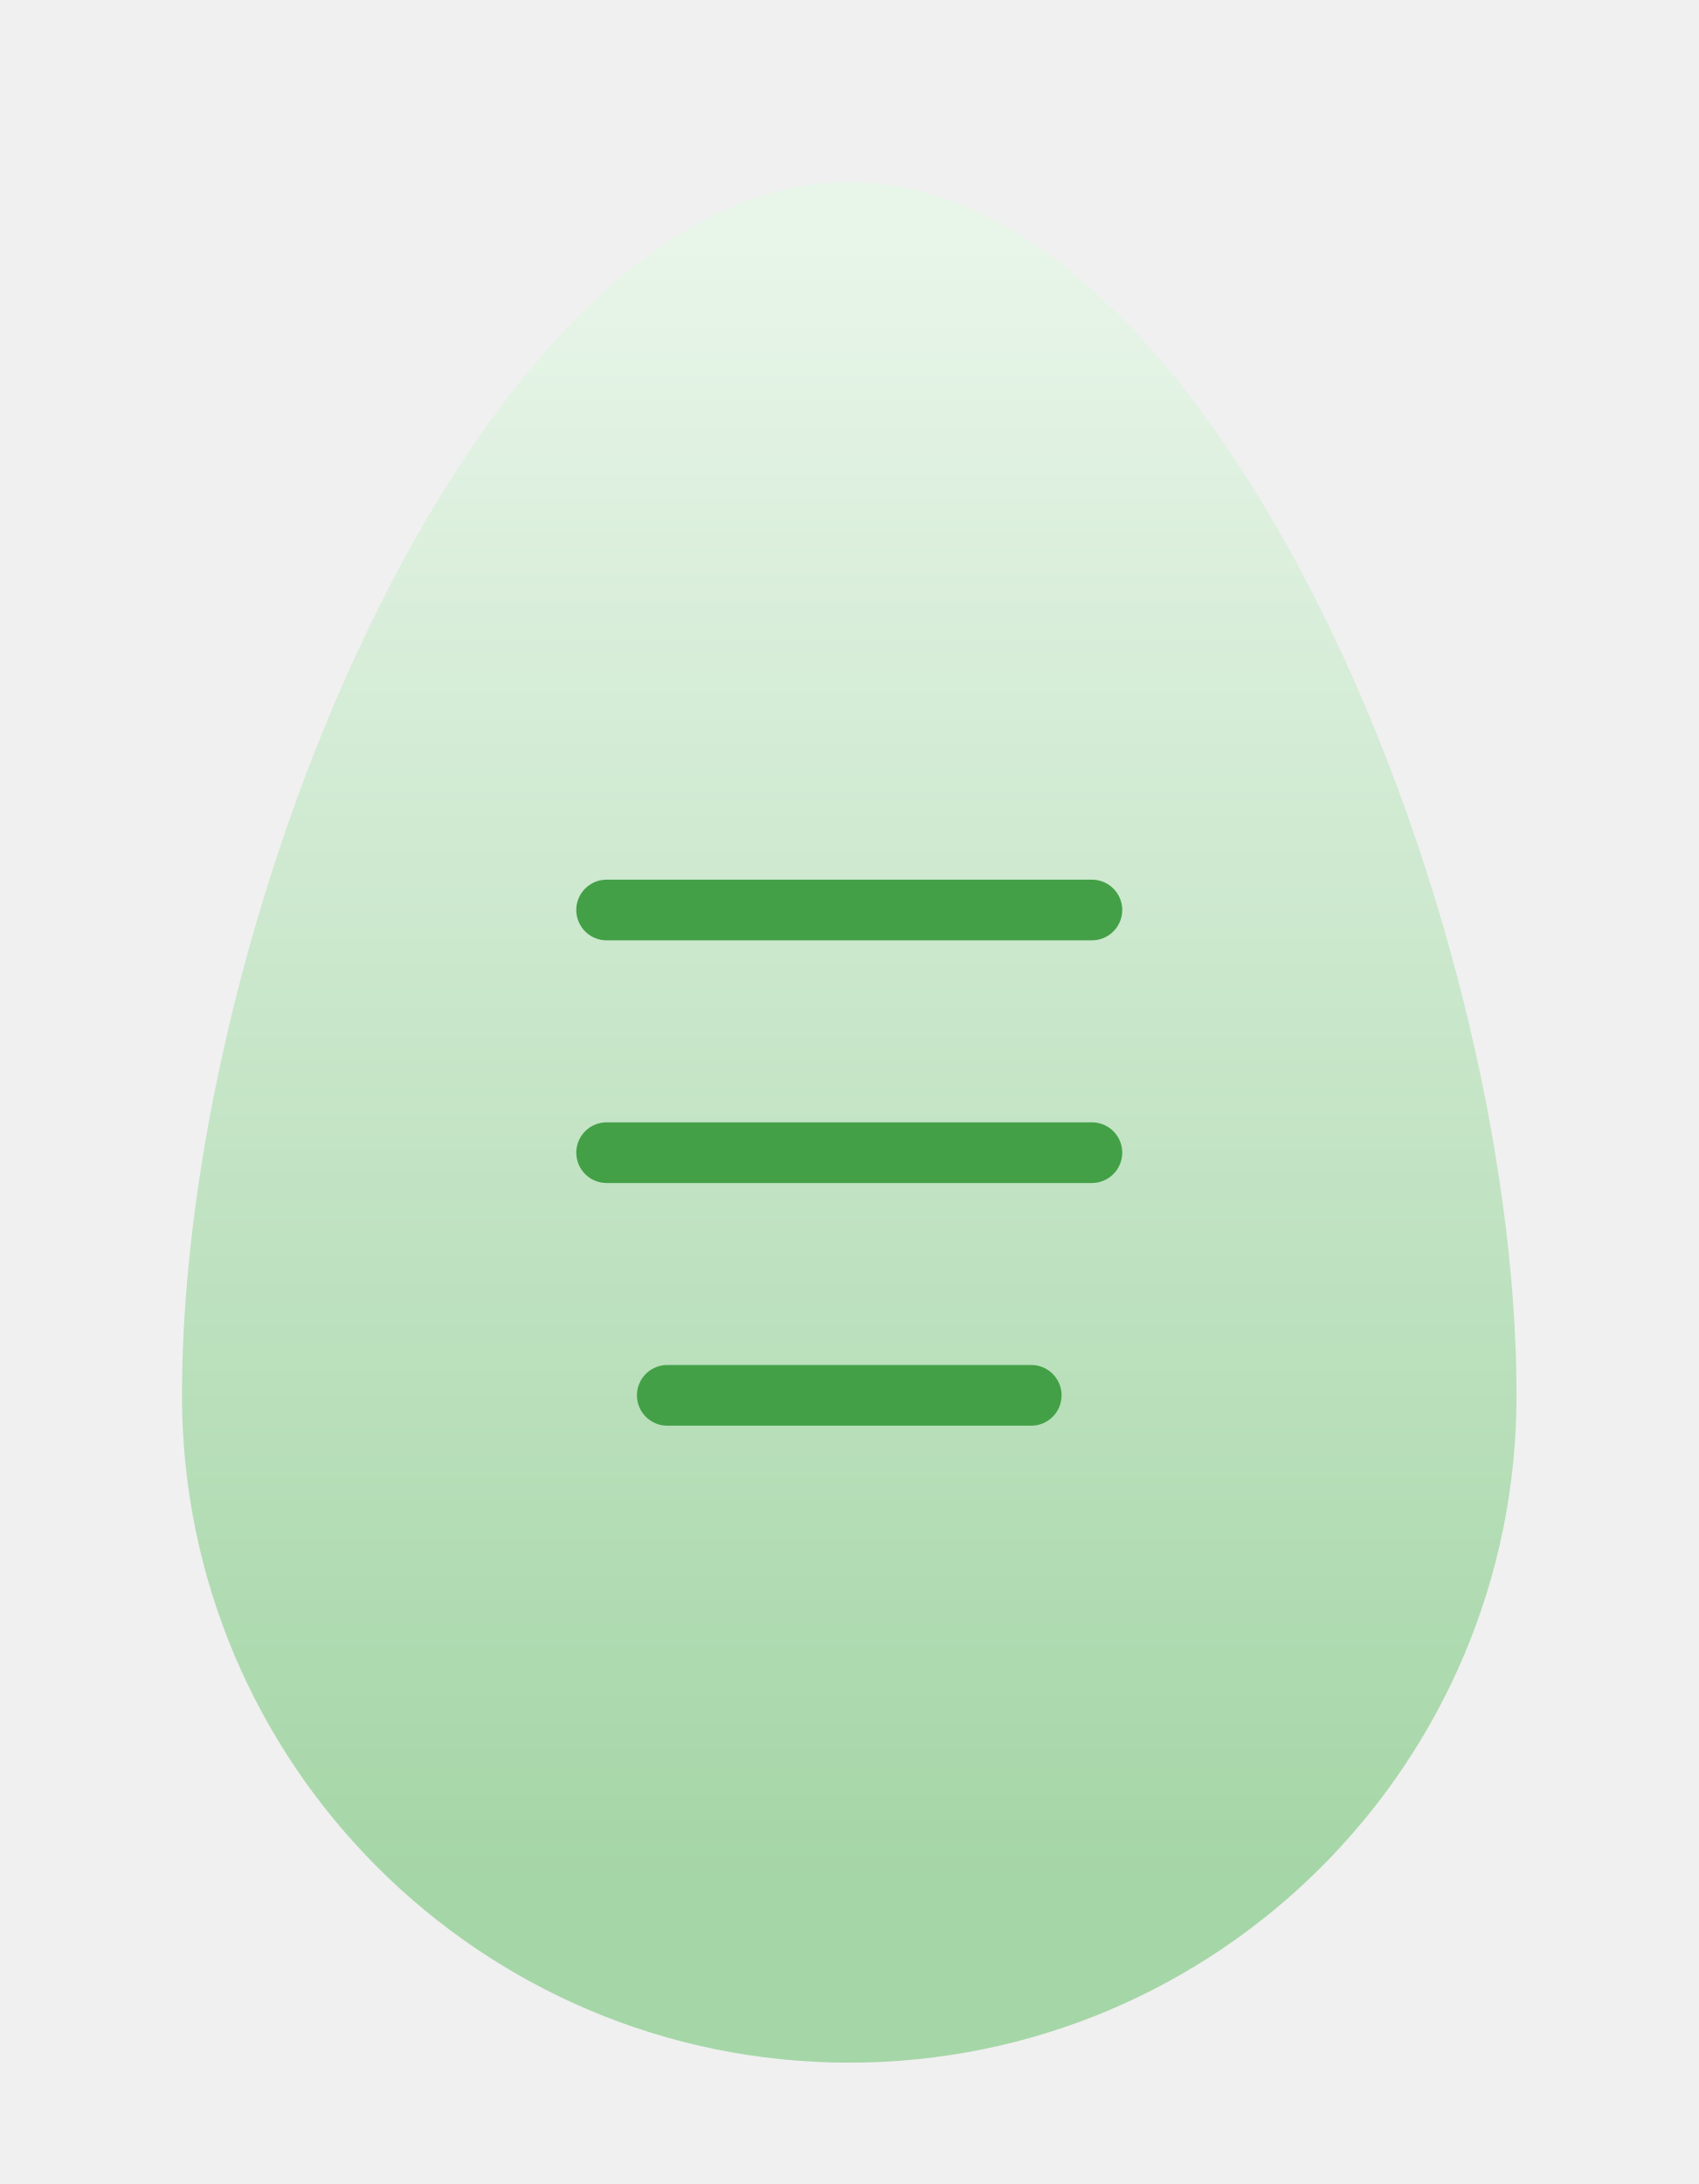
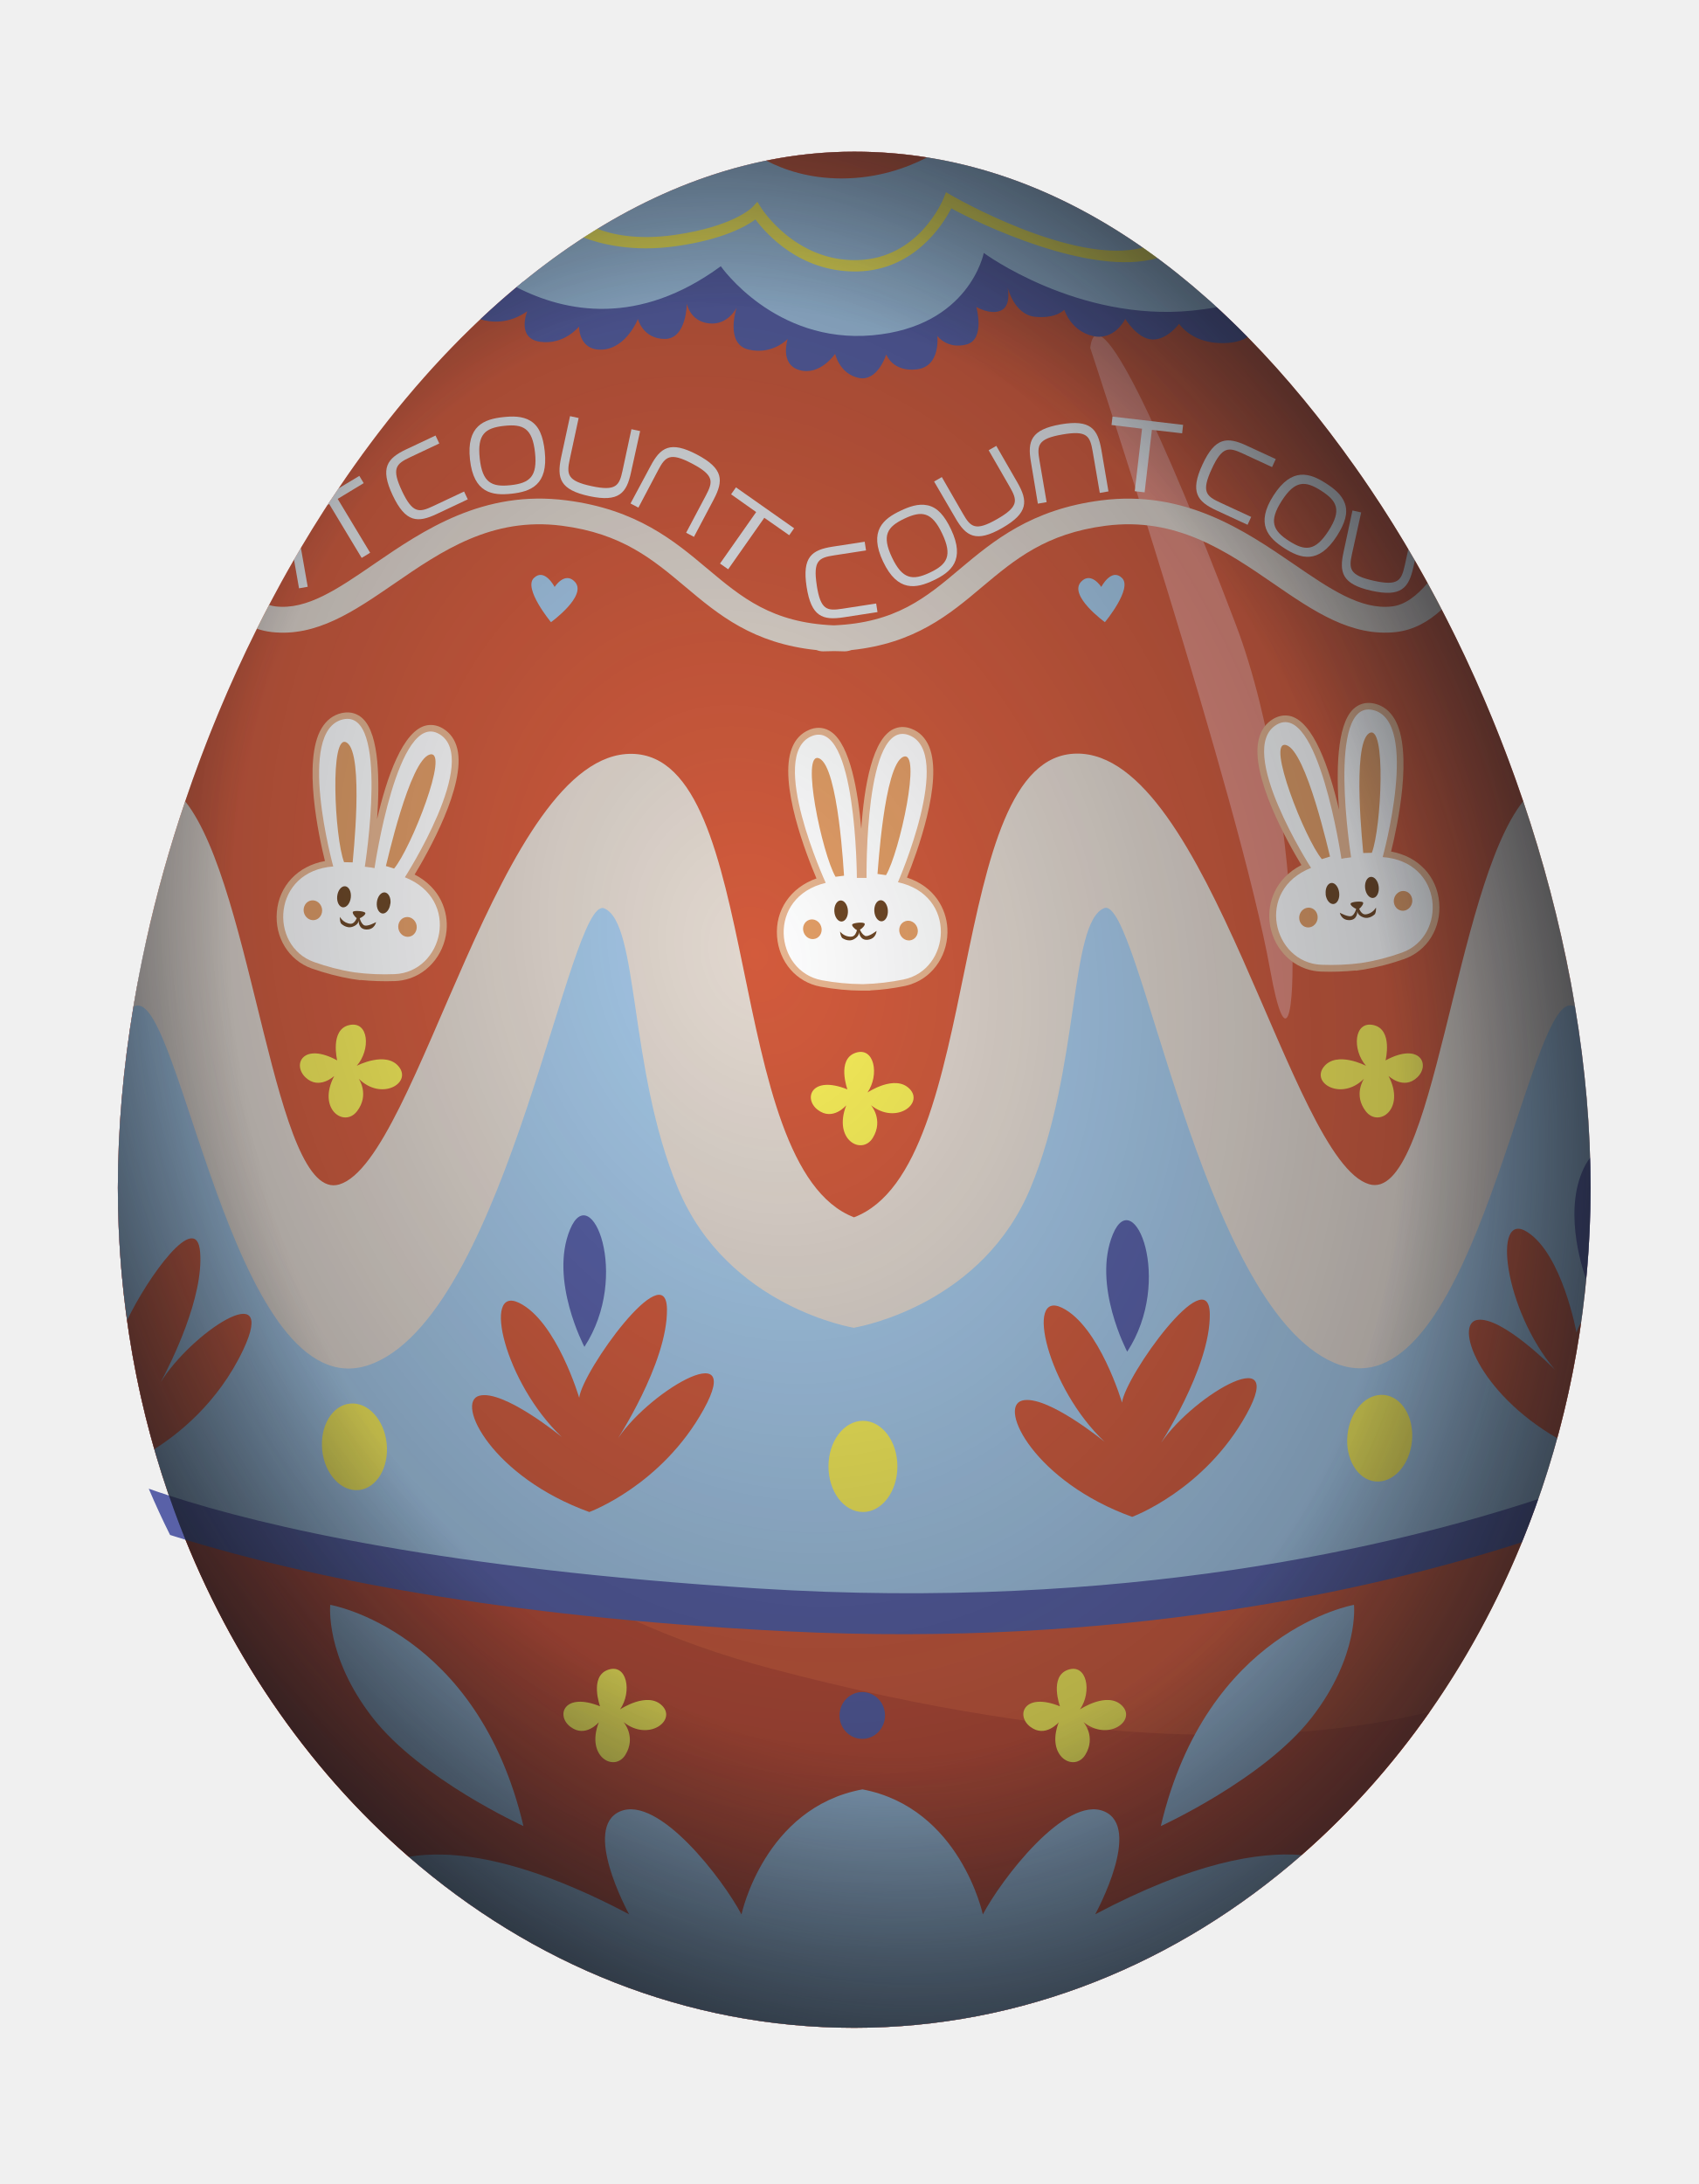
- <svg xmlns="http://www.w3.org/2000/svg" viewBox="0 0 56 72" fill="none">
+ <svg xmlns="http://www.w3.org/2000/svg" width="56" height="72" viewBox="0 0 56 72" fill="none">
+   <path d="M4.064 42.49C3.944 41.394 3.886 40.284 3.886 39.156C3.886 38.923 3.89 38.686 3.893 38.453C4.443 38.876 4.905 40.801 4.064 42.49Z" fill="#5961A8" />
+   <path d="M52.441 39.156C52.441 42.782 51.83 46.245 50.717 49.419C50.684 49.513 50.651 49.606 50.617 49.7C50.478 50.086 50.331 50.467 50.178 50.843C49.358 52.85 48.334 54.725 47.137 56.435C45.903 58.197 44.485 59.783 42.915 61.154C38.824 64.729 33.71 66.851 28.163 66.851C22.616 66.851 17.553 64.751 13.477 61.213C10.332 58.482 7.79 54.899 6.115 50.761C5.991 50.454 5.871 50.144 5.757 49.831C5.693 49.656 5.63 49.48 5.569 49.303C4.483 46.16 3.886 42.736 3.886 39.156C3.886 37.208 4.061 35.206 4.399 33.19C4.446 32.91 4.495 32.629 4.548 32.349C4.632 31.903 4.723 31.458 4.821 31.014C5.16 29.47 5.593 27.931 6.106 26.416C6.765 24.466 7.558 22.555 8.471 20.727C8.602 20.464 8.735 20.203 8.871 19.944C9.136 19.439 9.41 18.941 9.693 18.451C9.768 18.32 9.844 18.191 9.92 18.062C10.164 17.65 10.414 17.244 10.671 16.844C10.713 16.779 10.755 16.714 10.797 16.648C10.898 16.494 10.999 16.34 11.104 16.189C11.124 16.159 11.144 16.129 11.164 16.099C12.565 14.017 14.133 12.129 15.836 10.526C16.226 10.158 16.624 9.805 17.028 9.468C17.106 9.403 17.184 9.339 17.263 9.275C17.907 8.752 18.567 8.269 19.241 7.831C19.393 7.733 19.545 7.637 19.698 7.544C21.464 6.462 23.328 5.687 25.262 5.294C26.213 5.101 27.182 5 28.163 5C28.981 5 29.782 5.064 30.566 5.189C33.12 5.595 35.493 6.638 37.678 8.163C37.839 8.276 37.999 8.391 38.158 8.508C38.74 8.939 39.308 9.403 39.862 9.898C39.948 9.974 40.032 10.051 40.117 10.129C40.461 10.444 40.799 10.772 41.132 11.111C42.389 12.389 43.57 13.828 44.673 15.388C44.844 15.628 45.012 15.872 45.176 16.116C45.611 16.761 46.03 17.426 46.432 18.106C46.505 18.229 46.577 18.352 46.648 18.476C46.79 18.722 46.929 18.969 47.066 19.219C47.225 19.508 47.381 19.799 47.533 20.093C48.582 22.11 49.484 24.237 50.22 26.413C50.883 28.371 51.41 30.373 51.785 32.367C51.833 32.637 51.884 32.91 51.927 33.183C52.266 35.203 52.441 37.208 52.441 39.156Z" fill="#D35B3C" />
+   <path d="M17.492 13.875C17.22 13.709 16.882 13.72 16.59 13.751C15.965 13.819 15.374 14.032 15.495 15.148C15.616 16.264 16.239 16.344 16.866 16.276C17.494 16.208 18.081 15.992 17.96 14.879C17.906 14.38 17.775 14.05 17.492 13.876L17.492 13.875ZM16.835 15.995C16.208 16.063 15.904 15.913 15.817 15.114C15.73 14.315 15.995 14.107 16.623 14.039C17.25 13.971 17.552 14.117 17.639 14.916C17.726 15.715 17.462 15.927 16.835 15.995Z" fill="#E9EBEE" />
+   <path d="M30.585 16.659C30.274 16.59 29.958 16.711 29.692 16.837C29.124 17.106 28.635 17.5 29.116 18.515C29.596 19.53 30.211 19.402 30.781 19.132C31.351 18.862 31.835 18.466 31.357 17.454C31.142 17 30.91 16.731 30.586 16.659L30.585 16.659ZM30.66 18.876C30.089 19.146 29.753 19.104 29.409 18.378C29.065 17.651 29.248 17.368 29.818 17.098C30.389 16.828 30.722 16.868 31.065 17.594C31.409 18.321 31.229 18.607 30.66 18.876Z" fill="#E9EBEE" />
+   <path d="M44.341 16.597C44.234 16.296 43.964 16.093 43.717 15.934C43.188 15.594 42.594 15.389 41.988 16.333C41.381 17.278 41.816 17.732 42.346 18.073C42.877 18.414 43.47 18.614 44.075 17.673C44.346 17.25 44.451 16.91 44.341 16.598L44.341 16.597ZM42.499 17.834C41.968 17.494 41.825 17.186 42.26 16.509C42.694 15.833 43.031 15.838 43.562 16.179C44.093 16.52 44.236 16.823 43.802 17.499C43.367 18.176 43.03 18.175 42.499 17.834Z" fill="#E9EBEE" />
+   <path d="M35.945 11.468C35.945 11.468 40.855 26.308 41.878 31.978C42.901 37.649 43.141 26.886 40.742 20.582C38.344 14.278 36.167 9.579 35.945 11.472V11.468Z" fill="#E58B7C" />
+   <path d="M13.253 16.185C12.9 15.436 13.059 15.292 13.521 15.074L14.483 14.62L14.36 14.358L13.397 14.812C12.765 15.11 12.521 15.424 12.946 16.327C13.372 17.23 13.77 17.242 14.401 16.944L15.423 16.462L15.301 16.204L14.28 16.685C13.818 16.903 13.605 16.932 13.252 16.185L13.253 16.185Z" fill="#E9EBEE" />
+   <path d="M26.929 19.297C26.803 18.479 26.996 18.385 27.501 18.308L28.553 18.146L28.509 17.859L27.456 18.021C26.766 18.127 26.442 18.36 26.594 19.346C26.746 20.332 27.124 20.457 27.815 20.351L28.931 20.179L28.887 19.896L27.771 20.068C27.267 20.146 27.054 20.113 26.928 19.297L26.929 19.297Z" fill="#E9EBEE" />
+   <path d="M39.951 15.459C40.298 14.708 40.511 14.737 40.974 14.951L41.94 15.398L42.062 15.134L41.096 14.688C40.461 14.395 40.063 14.409 39.645 15.315C39.226 16.221 39.473 16.534 40.107 16.827L41.132 17.301L41.252 17.041L40.227 16.567C39.764 16.353 39.604 16.209 39.951 15.459L39.951 15.459Z" fill="#E9EBEE" />
+   <path d="M26.182 17.415C25.543 16.966 24.904 16.517 24.265 16.067L24.104 16.296C24.38 16.491 24.655 16.686 24.931 16.881L23.739 18.579L24.008 18.767L25.199 17.07C25.473 17.262 25.747 17.453 26.021 17.645L26.182 17.415Z" fill="#E9EBEE" />
+   <path d="M39.007 14.006C38.231 13.916 37.455 13.825 36.679 13.734L36.647 14.011C36.982 14.052 37.318 14.092 37.653 14.133L37.413 16.193L37.738 16.231L37.978 14.171C38.31 14.209 38.643 14.247 38.975 14.285L39.007 14.006Z" fill="#E9EBEE" />
+   <path d="M19.506 16.027C18.697 15.854 18.678 15.64 18.785 15.141C18.883 14.687 18.98 14.234 19.078 13.78L18.794 13.719C18.696 14.173 18.598 14.627 18.5 15.081C18.355 15.764 18.457 16.149 19.433 16.357C20.409 16.564 20.659 16.255 20.805 15.571C20.905 15.118 21.005 14.665 21.105 14.211L20.818 14.15C20.72 14.604 20.623 15.058 20.526 15.512C20.419 16.011 20.314 16.199 19.506 16.027L19.506 16.027Z" fill="#E9EBEE" />
+   <path d="M32.875 17.113C33.593 16.702 33.545 16.493 33.291 16.05C33.059 15.648 32.828 15.246 32.596 14.843L32.848 14.699C33.08 15.101 33.312 15.503 33.543 15.905C33.891 16.512 33.911 16.909 33.045 17.405C32.18 17.901 31.847 17.683 31.499 17.077C31.265 16.676 31.031 16.275 30.797 15.874L31.052 15.728C31.284 16.13 31.515 16.532 31.747 16.935C32.001 17.378 32.158 17.524 32.875 17.113L32.875 17.113Z" fill="#E9EBEE" />
+   <path fill-rule="evenodd" clip-rule="evenodd" d="M46.315 18.64C46.204 19.138 46.098 19.325 45.29 19.145C44.484 18.965 44.466 18.751 44.577 18.253C44.627 18.026 44.677 17.799 44.728 17.573C44.778 17.346 44.828 17.119 44.878 16.893L44.591 16.829L44.299 18.191C44.147 18.872 44.245 19.258 45.219 19.475C46.193 19.692 46.446 19.386 46.598 18.703L46.648 18.476C46.577 18.352 46.505 18.229 46.432 18.106L46.315 18.64Z" fill="#E9EBEE" />
+   <path d="M22.819 15.284C23.552 15.669 23.511 15.88 23.274 16.332C23.056 16.742 22.839 17.152 22.622 17.563L22.88 17.698C23.097 17.287 23.314 16.878 23.531 16.467C23.856 15.848 23.862 15.45 22.979 14.986C22.096 14.521 21.771 14.752 21.446 15.37C21.226 15.78 21.007 16.188 20.788 16.598L21.048 16.735C21.265 16.324 21.481 15.914 21.698 15.503C21.936 15.051 22.088 14.899 22.82 15.284L22.819 15.284Z" fill="#E9EBEE" />
+   <path fill-rule="evenodd" clip-rule="evenodd" d="M9.92 18.062C9.844 18.191 9.768 18.32 9.693 18.451C9.748 18.765 9.803 19.08 9.859 19.395L10.145 19.344C10.104 19.115 10.065 18.887 10.025 18.658C9.99 18.459 9.955 18.261 9.92 18.062Z" fill="#E9EBEE" />
+   <path fill-rule="evenodd" clip-rule="evenodd" d="M11.563 16.187C11.706 16.101 11.849 16.014 11.991 15.928L11.847 15.688L11.164 16.099L11.104 16.189C10.999 16.34 10.898 16.494 10.797 16.648L10.853 16.615L11.924 18.392L12.204 18.223L11.134 16.447C11.277 16.361 11.42 16.274 11.563 16.187Z" fill="#E9EBEE" />
+   <path d="M35.026 14.324C35.841 14.182 35.938 14.374 36.025 14.877C36.103 15.335 36.181 15.792 36.26 16.25L36.546 16.2C36.468 15.742 36.39 15.285 36.312 14.827C36.192 14.139 35.954 13.82 34.971 13.99C33.988 14.161 33.871 14.542 33.99 15.23C34.066 15.688 34.142 16.146 34.218 16.604L34.507 16.554C34.429 16.096 34.35 15.639 34.272 15.181C34.184 14.678 34.212 14.465 35.026 14.324L35.026 14.324Z" fill="#E9EBEE" />
+   <path fill-rule="evenodd" clip-rule="evenodd" d="M47.137 56.435C45.903 58.197 44.485 59.783 42.915 61.155C38.824 64.729 33.71 66.851 28.163 66.851C22.616 66.851 17.553 64.751 13.477 61.213C10.099 58.279 7.417 54.363 5.757 49.831C4.552 46.544 3.886 42.938 3.886 39.156C3.886 37.209 4.061 35.207 4.399 33.19C4.446 32.91 4.495 32.63 4.548 32.349C6.799 40.888 12.248 51.529 25.421 55.008C35.788 57.748 42.683 57.522 47.137 56.435Z" fill="#C14D36" />
+   <path d="M52.441 39.156C52.441 40.179 52.393 41.187 52.295 42.181C52.251 42.654 52.197 43.123 52.131 43.589C51.946 44.899 51.68 46.173 51.341 47.414C51.13 48.193 50.886 48.954 50.617 49.7C46.89 50.847 39.221 52.707 28.163 52.892C15.948 53.1 8.6 50.905 5.757 49.831C5.513 49.158 5.287 48.474 5.087 47.775C4.694 46.403 4.388 44.983 4.192 43.523C4.141 43.178 4.097 42.836 4.064 42.49C3.944 41.394 3.886 40.284 3.886 39.156C3.886 38.923 3.89 38.686 3.893 38.453C3.93 36.728 4.101 34.966 4.399 33.19C4.519 32.466 4.661 31.738 4.821 31.014C4.996 31.17 5.171 31.349 5.338 31.545C6.612 33.037 9.615 42.519 11.799 41.973C13.983 41.427 17.986 28.051 20.17 28.226C22.354 28.397 22.809 33.693 23.992 37.762C25.175 41.831 26.904 42.428 29.634 40.568C32.364 38.712 34.729 27.869 37.004 28.233C39.279 28.597 43.738 42.064 45.103 42.584C46.468 43.105 48.743 36.422 49.562 35.116C50.144 34.184 50.937 32.764 51.785 32.368C51.833 32.637 51.884 32.91 51.927 33.183C52.208 34.864 52.379 36.535 52.426 38.169C52.437 38.501 52.441 38.828 52.441 39.156Z" fill="#A5C8E7" />
+   <path d="M51.928 33.183C51.847 33.139 51.767 33.132 51.687 33.157C50.231 33.642 48.411 46.807 43.986 44.925C39.556 43.043 37.554 29.456 36.4 29.94C35.25 30.428 35.614 35.218 33.976 39.163C32.404 42.945 28.491 43.713 28.174 43.767V43.778C28.174 43.778 23.989 43.112 22.351 39.17C20.713 35.225 21.077 30.435 19.923 29.947C18.773 29.463 16.771 43.05 12.341 44.932C7.912 46.814 6.092 33.649 4.636 33.165C4.556 33.139 4.479 33.147 4.399 33.19C4.774 30.926 5.349 28.644 6.106 26.417C8.374 29.27 9.044 39.694 11.188 39.047C13.797 38.26 16.465 24.793 20.833 24.852C25.193 24.913 23.81 38.457 28.156 40.131C32.517 38.486 31.126 24.906 35.49 24.844C39.858 24.786 42.53 38.253 45.136 39.039C47.279 39.687 47.949 29.27 50.22 26.413C50.974 28.64 51.553 30.919 51.928 33.183Z" fill="#E2D8CF" />
+   <path fill-rule="evenodd" clip-rule="evenodd" d="M50.717 49.419C50.684 49.513 50.651 49.606 50.617 49.7C50.478 50.086 50.331 50.467 50.178 50.843C45.231 52.438 36.853 54.322 25.929 53.779C16.369 53.305 10.005 51.946 6.115 50.761C5.941 50.708 5.772 50.655 5.607 50.603C5.358 50.105 5.124 49.595 4.904 49.078C5.111 49.151 5.332 49.226 5.569 49.303C8.746 50.337 14.695 51.715 24.974 52.366C37.065 53.132 46.049 50.96 50.717 49.419Z" fill="#5961A8" />
+   <path d="M19.431 49.846C19.431 49.846 21.812 48.976 23.202 46.461C24.593 43.946 21.233 45.97 20.29 47.553C20.29 47.553 22.016 44.943 21.99 43.156C21.965 41.369 19.209 45.187 19.096 46.079C19.096 46.079 18.35 43.553 17.116 42.952C15.883 42.352 16.64 45.598 18.525 47.375C18.525 47.375 16.603 45.799 15.803 46.013C14.998 46.228 16.228 48.696 19.439 49.85L19.431 49.846Z" fill="#D35B3C" />
+   <path d="M19.268 44.401C19.268 44.401 18.103 42.202 18.794 40.532C19.486 38.861 20.804 42.046 19.268 44.401Z" fill="#5961A8" />
+   <path d="M37.328 50.006C37.328 50.006 39.709 49.136 41.099 46.621C42.489 44.106 39.13 46.13 38.187 47.713C38.187 47.713 39.913 45.103 39.887 43.316C39.858 41.525 37.106 45.347 36.993 46.239C36.993 46.239 36.247 43.713 35.013 43.112C33.779 42.512 34.536 45.758 36.422 47.535C36.422 47.535 34.5 45.959 33.699 46.173C32.895 46.388 34.125 48.856 37.336 50.01L37.328 50.006Z" fill="#D35B3C" />
+   <path d="M37.164 44.561C37.164 44.561 36 42.363 36.691 40.692C37.383 39.021 38.7 42.206 37.164 44.561Z" fill="#5961A8" />
+   <path d="M51.978 43.935C52 43.844 52.055 43.727 52.131 43.589C51.946 44.9 51.68 46.173 51.342 47.415C48.728 45.9 47.942 43.633 48.71 43.513C49.507 43.389 51.167 45.056 51.269 45.158C49.591 43.189 49.187 39.88 50.348 40.612C51.509 41.343 51.978 43.935 51.978 43.935Z" fill="#D35B3C" />
+   <path d="M52.441 39.156C52.441 40.179 52.393 41.187 52.295 42.181C52.128 41.708 51.523 39.771 52.281 38.388C52.328 38.301 52.379 38.228 52.426 38.17C52.437 38.501 52.441 38.828 52.441 39.156Z" fill="#5961A8" />
+   <path d="M8.017 44.503C7.187 46.257 5.859 47.291 5.087 47.775C4.694 46.403 4.388 44.983 4.192 43.524C4.873 42.097 6.485 39.858 6.598 41.278C6.718 42.767 5.651 44.907 5.298 45.569C6.285 43.957 9.193 42.013 8.017 44.503Z" fill="#D35B3C" />
+   <path d="M12.749 47.589C12.829 48.376 12.418 49.063 11.832 49.122C11.246 49.18 10.703 48.594 10.623 47.804C10.543 47.014 10.954 46.33 11.54 46.272C12.127 46.214 12.669 46.8 12.749 47.589Z" fill="#F9EF59" />
+   <path d="M44.426 47.305C44.346 48.091 44.757 48.779 45.343 48.838C45.929 48.896 46.471 48.31 46.551 47.52C46.632 46.73 46.22 46.046 45.634 45.988C45.048 45.929 44.506 46.515 44.426 47.305Z" fill="#F9EF59" />
+   <path d="M28.451 49.846C29.078 49.846 29.587 49.173 29.587 48.343C29.587 47.513 29.078 46.84 28.451 46.84C27.824 46.84 27.315 47.513 27.315 48.343C27.315 49.173 27.824 49.846 28.451 49.846Z" fill="#F9EF59" />
+   <path d="M13.258 32.318C13.182 32.332 13.106 32.34 13.029 32.343C12.647 32.358 12.254 32.343 11.879 32.307V32.314L11.65 32.281L11.602 32.274C11.169 32.201 10.711 32.081 10.277 31.928C9.517 31.655 9.055 30.905 9.127 30.065C9.2 29.202 9.823 28.543 10.714 28.387C10.514 27.586 9.968 25.078 10.601 24.012C10.762 23.742 10.98 23.575 11.257 23.509C11.275 23.506 11.293 23.502 11.311 23.499C11.562 23.455 11.792 23.524 11.97 23.699C12.512 24.23 12.52 25.781 12.432 27.007C12.738 25.682 13.277 24.052 14.081 23.91C14.256 23.881 14.431 23.913 14.602 24.015C14.845 24.161 15.006 24.387 15.078 24.689C15.366 25.893 14.099 28.125 13.67 28.831C14.532 29.275 14.784 30.065 14.722 30.687C14.638 31.513 14.037 32.183 13.262 32.318H13.258Z" fill="#E8B691" />
+   <path d="M13.346 28.925C13.346 28.925 15.861 25.013 14.485 24.201C13.113 23.389 12.348 28.62 12.348 28.62L12.207 28.594H12.199H12.17V28.591L12.028 28.573C12.028 28.573 12.858 23.349 11.304 23.717C9.75 24.085 10.987 28.565 10.987 28.565C8.974 28.711 8.854 31.179 10.35 31.714C10.758 31.859 11.202 31.979 11.639 32.048C11.639 32.048 11.65 32.048 11.653 32.048C11.664 32.048 11.675 32.052 11.686 32.056C12.123 32.114 12.582 32.132 13.015 32.114C14.602 32.048 15.22 29.657 13.342 28.918L13.346 28.925Z" fill="white" />
+   <path d="M11.566 29.588C11.544 29.781 11.428 29.923 11.304 29.912C11.18 29.897 11.097 29.733 11.118 29.541C11.14 29.348 11.257 29.206 11.38 29.217C11.504 29.231 11.588 29.395 11.566 29.588Z" fill="#6E4725" />
+   <path d="M12.869 29.791C12.847 29.984 12.731 30.126 12.611 30.116C12.487 30.101 12.403 29.937 12.425 29.744C12.447 29.551 12.563 29.409 12.687 29.42C12.811 29.435 12.895 29.599 12.873 29.791H12.869Z" fill="#6E4725" />
+   <path d="M11.981 30.487C11.912 30.432 11.875 30.33 11.861 30.272C11.944 30.239 12.057 30.152 12.046 30.101C12.028 30.035 11.708 30.014 11.646 30.05C11.591 30.079 11.686 30.217 11.762 30.268C11.73 30.345 11.661 30.461 11.555 30.454C11.311 30.432 11.209 30.228 11.209 30.228C11.209 30.228 11.191 30.337 11.242 30.443C11.242 30.443 11.413 30.625 11.624 30.552C11.803 30.49 11.821 30.381 11.824 30.349C11.824 30.403 11.832 30.636 12.079 30.643C12.356 30.651 12.399 30.399 12.399 30.399C12.399 30.399 12.094 30.574 11.988 30.494L11.981 30.487Z" fill="#6E4725" />
+   <path d="M11.628 28.43C11.624 28.405 12.017 24.867 11.438 24.485C10.86 24.103 11.031 27.615 11.344 28.423L11.624 28.43H11.628Z" fill="#E39E66" />
+   <path d="M12.723 28.55C12.738 28.525 13.502 25.052 14.172 24.874C14.842 24.7 13.55 27.972 12.993 28.634L12.723 28.55Z" fill="#E39E66" />
+   <path d="M13.735 30.505C13.764 30.684 13.659 30.851 13.491 30.88C13.328 30.909 13.167 30.789 13.135 30.611C13.105 30.433 13.211 30.265 13.378 30.236C13.542 30.207 13.702 30.327 13.735 30.505Z" fill="#E39E66" />
+   <path d="M10.616 29.956C10.645 30.134 10.54 30.301 10.372 30.331C10.208 30.36 10.048 30.239 10.015 30.061C9.986 29.883 10.092 29.715 10.259 29.686C10.423 29.657 10.583 29.777 10.616 29.956Z" fill="#E39E66" />
+   <path d="M43.319 32.005C43.396 32.019 43.472 32.027 43.549 32.03C43.931 32.045 44.324 32.03 44.699 31.994V32.001L44.928 31.968L44.975 31.961C45.409 31.888 45.867 31.768 46.3 31.615C47.061 31.342 47.523 30.593 47.45 29.752C47.378 28.889 46.755 28.23 45.864 28.074C46.064 27.273 46.61 24.765 45.976 23.699C45.816 23.433 45.598 23.262 45.321 23.197C45.303 23.193 45.285 23.189 45.267 23.186C45.016 23.142 44.786 23.211 44.608 23.386C44.066 23.917 44.058 25.468 44.146 26.694C43.84 25.369 43.301 23.739 42.497 23.597C42.322 23.568 42.147 23.601 41.976 23.702C41.732 23.848 41.572 24.074 41.499 24.376C41.212 25.581 42.478 27.812 42.908 28.518C42.045 28.962 41.794 29.752 41.856 30.374C41.94 31.2 42.54 31.87 43.316 32.005H43.319Z" fill="#E8B691" />
+   <path d="M43.228 28.616C43.228 28.616 40.713 24.704 42.089 23.892C43.461 23.08 44.226 28.311 44.226 28.311L44.368 28.285H44.375H44.404V28.282L44.546 28.263C44.546 28.263 43.716 23.04 45.27 23.408C46.825 23.776 45.587 28.256 45.587 28.256C47.6 28.402 47.72 30.869 46.224 31.404C45.816 31.55 45.372 31.67 44.935 31.739C44.935 31.739 44.925 31.739 44.921 31.739C44.91 31.739 44.899 31.743 44.888 31.747C44.451 31.805 43.993 31.823 43.56 31.805C41.973 31.739 41.354 29.348 43.232 28.609L43.228 28.616Z" fill="white" />
+   <path d="M45.008 29.279C45.03 29.472 45.147 29.614 45.27 29.603C45.394 29.592 45.478 29.424 45.456 29.232C45.434 29.039 45.318 28.897 45.194 28.908C45.07 28.919 44.986 29.086 45.008 29.279Z" fill="#6E4725" />
+   <path d="M43.705 29.479C43.727 29.672 43.844 29.814 43.967 29.803C44.091 29.788 44.175 29.625 44.153 29.432C44.131 29.239 44.015 29.097 43.895 29.108C43.771 29.122 43.687 29.286 43.709 29.479H43.705Z" fill="#6E4725" />
+   <path d="M44.593 30.178C44.662 30.123 44.699 30.021 44.713 29.963C44.63 29.93 44.517 29.843 44.528 29.792C44.542 29.726 44.866 29.704 44.928 29.741C44.983 29.77 44.888 29.908 44.812 29.959C44.844 30.036 44.914 30.152 45.019 30.145C45.263 30.123 45.365 29.919 45.365 29.919C45.365 29.919 45.383 30.029 45.332 30.134C45.332 30.134 45.161 30.316 44.95 30.243C44.775 30.181 44.753 30.072 44.75 30.039C44.75 30.094 44.742 30.327 44.495 30.334C44.218 30.341 44.175 30.09 44.175 30.09C44.175 30.09 44.48 30.265 44.586 30.185L44.593 30.178Z" fill="#6E4725" />
+   <path d="M44.946 28.121C44.95 28.096 44.557 24.558 45.135 24.176C45.714 23.794 45.543 27.306 45.23 28.114L44.95 28.121H44.946Z" fill="#E39E66" />
+   <path d="M43.851 28.238C43.836 28.212 43.072 24.74 42.402 24.562C41.732 24.387 43.024 27.659 43.581 28.322L43.851 28.238Z" fill="#E39E66" />
+   <path d="M42.839 30.196C42.81 30.374 42.915 30.542 43.083 30.571C43.246 30.6 43.407 30.48 43.439 30.301C43.468 30.123 43.363 29.956 43.196 29.927C43.032 29.897 42.872 30.017 42.839 30.196Z" fill="#E39E66" />
+   <path d="M45.958 29.646C45.929 29.824 46.035 29.992 46.202 30.021C46.366 30.05 46.526 29.93 46.559 29.752C46.588 29.573 46.482 29.406 46.315 29.377C46.151 29.348 45.991 29.468 45.958 29.646Z" fill="#E39E66" />
+   <path d="M30.056 32.443C29.983 32.469 29.907 32.487 29.834 32.505C29.459 32.582 29.07 32.633 28.695 32.651V32.658H28.465H28.418C27.978 32.658 27.505 32.611 27.053 32.527C26.26 32.382 25.681 31.715 25.619 30.871C25.554 30.008 26.063 29.259 26.919 28.96C26.595 28.199 25.656 25.812 26.11 24.662C26.223 24.37 26.416 24.17 26.678 24.061C26.697 24.054 26.715 24.046 26.733 24.039C26.973 23.955 27.21 23.988 27.414 24.134C28.032 24.574 28.291 26.103 28.396 27.326C28.487 25.968 28.757 24.272 29.528 24.006C29.696 23.948 29.874 23.955 30.056 24.028C30.322 24.13 30.515 24.33 30.635 24.618C31.108 25.764 30.213 28.167 29.903 28.931C30.824 29.233 31.199 29.972 31.235 30.598C31.283 31.428 30.799 32.185 30.056 32.44V32.443Z" fill="#E8B691" />
+   <path d="M29.605 29.084C29.605 29.084 31.465 24.822 29.976 24.239C28.491 23.657 28.571 28.942 28.571 28.942H28.429H28.422H28.393H28.251C28.251 28.942 28.236 23.661 26.762 24.268C25.288 24.876 27.224 29.106 27.224 29.106C25.259 29.572 25.535 32.025 27.097 32.316C27.523 32.396 27.981 32.44 28.422 32.444C28.422 32.444 28.433 32.444 28.436 32.444C28.447 32.444 28.458 32.444 28.469 32.444C28.91 32.432 29.364 32.378 29.79 32.291C31.345 31.974 31.578 29.513 29.605 29.084Z" fill="white" />
+   <path d="M27.956 30.019C27.967 30.212 27.876 30.372 27.752 30.38C27.628 30.387 27.519 30.234 27.508 30.045C27.497 29.856 27.588 29.692 27.712 29.685C27.836 29.677 27.945 29.83 27.956 30.019Z" fill="#6E4725" />
+   <path d="M29.273 30.013C29.284 30.206 29.194 30.366 29.07 30.373C28.946 30.38 28.837 30.227 28.826 30.038C28.815 29.845 28.906 29.685 29.03 29.678C29.153 29.671 29.263 29.823 29.273 30.013Z" fill="#6E4725" />
+   <path d="M28.506 30.842C28.429 30.802 28.378 30.707 28.353 30.649C28.433 30.605 28.527 30.5 28.509 30.453C28.484 30.387 28.163 30.42 28.105 30.467C28.058 30.503 28.174 30.627 28.254 30.664C28.233 30.744 28.185 30.871 28.076 30.878C27.832 30.897 27.698 30.711 27.698 30.711C27.698 30.711 27.698 30.82 27.763 30.919C27.763 30.919 27.96 31.071 28.156 30.962C28.32 30.871 28.323 30.762 28.32 30.729C28.327 30.78 28.371 31.013 28.618 30.98C28.895 30.944 28.899 30.689 28.899 30.689C28.899 30.689 28.626 30.911 28.509 30.849L28.506 30.842Z" fill="#6E4725" />
+   <path d="M27.828 28.869C27.821 28.843 27.646 25.291 27.013 25.004C26.38 24.716 27.108 28.159 27.548 28.905L27.828 28.869Z" fill="#E39E66" />
+   <path d="M28.931 28.811C28.942 28.786 29.142 25.233 29.776 24.953C30.409 24.673 29.656 28.109 29.212 28.851L28.931 28.811Z" fill="#E39E66" />
+   <path d="M30.242 30.58C30.3 30.751 30.22 30.933 30.06 30.988C29.899 31.042 29.725 30.948 29.667 30.776C29.608 30.605 29.688 30.423 29.849 30.369C30.009 30.314 30.183 30.409 30.242 30.58Z" fill="#E39E66" />
+   <path d="M27.071 30.536C27.13 30.707 27.049 30.889 26.889 30.944C26.729 30.999 26.555 30.904 26.496 30.733C26.438 30.562 26.518 30.38 26.678 30.325C26.838 30.271 27.013 30.365 27.071 30.536Z" fill="#E39E66" />
+   <path d="M11.118 34.962C11.118 34.962 10.867 33.939 11.515 33.794C12.163 33.648 12.228 34.605 11.762 35.136C11.762 35.136 12.734 34.631 13.156 35.173C13.579 35.715 12.567 36.301 11.828 35.562C11.828 35.562 12.192 36.09 11.77 36.636C11.344 37.186 10.448 36.56 11.02 35.471C11.02 35.471 10.521 35.945 10.073 35.519C9.626 35.093 9.993 34.347 11.118 34.958V34.962Z" fill="#F9EF59" />
+   <path d="M27.941 35.919C27.941 35.919 27.577 34.929 28.203 34.71C28.829 34.492 29.004 35.434 28.6 36.017C28.6 36.017 29.51 35.405 29.99 35.897C30.471 36.388 29.532 37.087 28.716 36.435C28.716 36.435 29.139 36.916 28.778 37.509C28.418 38.102 27.457 37.582 27.901 36.439C27.901 36.439 27.461 36.967 26.966 36.592C26.471 36.221 26.751 35.434 27.941 35.915V35.919Z" fill="#F9EF59" />
+   <path d="M45.681 34.962C45.681 34.962 45.933 33.939 45.285 33.794C44.637 33.648 44.571 34.605 45.037 35.136C45.037 35.136 44.065 34.631 43.643 35.173C43.221 35.715 44.233 36.301 44.972 35.562C44.972 35.562 44.608 36.09 45.03 36.636C45.456 37.186 46.351 36.56 45.78 35.471C45.78 35.471 46.278 35.945 46.726 35.519C47.174 35.093 46.806 34.347 45.681 34.958V34.962Z" fill="#F9EF59" />
+   <path fill-rule="evenodd" clip-rule="evenodd" d="M15.836 10.526C16.175 10.629 16.765 10.698 17.385 10.26C17.385 10.26 17.011 11.151 17.804 11.267C18.598 11.383 19.092 10.765 19.092 10.765C19.092 10.765 19.07 11.574 19.863 11.525C20.657 11.477 21.032 10.518 21.032 10.518C21.032 10.518 21.196 11.174 21.919 11.174C22.641 11.174 22.645 10.005 22.645 10.005C22.645 10.005 22.739 10.589 23.372 10.661C24.004 10.732 24.285 10.144 24.285 10.144C24.285 10.144 23.888 11.342 24.682 11.525C25.476 11.709 25.97 11.174 25.97 11.174C25.97 11.174 25.689 12.016 26.366 12.203C27.044 12.39 27.535 11.664 27.535 11.664C27.535 11.664 27.673 12.319 28.306 12.458C28.939 12.596 29.219 11.686 29.219 11.686C29.219 11.686 29.429 12.271 30.226 12.177C31.024 12.083 30.904 11.076 30.904 11.076C30.904 11.076 31.23 11.522 31.863 11.357C32.495 11.192 32.188 10.118 32.188 10.118C32.188 10.118 32.656 10.399 33.008 10.234C33.36 10.069 33.218 9.463 33.218 9.463C33.218 9.463 33.427 10.376 34.131 10.444C34.835 10.511 35.09 10.211 35.09 10.211C35.09 10.211 35.299 10.908 36.026 11.076C36.752 11.245 37.1 10.515 37.1 10.515C37.1 10.515 37.497 11.17 37.987 11.192C38.478 11.215 38.875 10.676 38.875 10.676C38.875 10.676 39.249 11.26 40.163 11.308C40.673 11.335 40.97 11.219 41.132 11.111C40.717 10.689 40.294 10.284 39.862 9.898C38.198 9.346 32.992 7.684 31.271 7.928C29.463 8.184 19.633 9.064 17.263 9.275C16.778 9.669 16.302 10.087 15.836 10.526Z" fill="#5961A8" />
+   <path fill-rule="evenodd" clip-rule="evenodd" d="M17.028 9.468C18.664 10.307 21.06 10.759 23.765 8.777C23.765 8.777 25.543 11.334 28.755 11.054C31.967 10.773 32.435 8.339 32.435 8.339C32.435 8.339 35.524 10.616 39.302 10.241C39.593 10.211 39.865 10.173 40.117 10.129C40.032 10.051 39.948 9.974 39.862 9.898C36.469 6.865 32.563 5 28.163 5C24.243 5 20.54 6.611 17.263 9.275C17.184 9.339 17.106 9.403 17.028 9.468Z" fill="#A5C8E7" />
+   <path fill-rule="evenodd" clip-rule="evenodd" d="M38.158 8.508C35.957 9.152 32.197 7.331 31.365 6.868C31.084 7.411 30.14 8.908 28.268 8.949H28.182C26.359 8.949 25.258 7.706 24.907 7.235C24.596 7.463 23.832 7.897 22.301 8.114C20.858 8.322 19.788 8.041 19.241 7.831C19.393 7.733 19.545 7.637 19.698 7.543C20.131 7.714 20.972 7.928 22.248 7.744C24.179 7.469 24.79 6.846 24.802 6.834L24.97 6.654L25.101 6.86C25.101 6.86 26.213 8.624 28.261 8.575C30.283 8.53 31.076 6.621 31.11 6.538L31.189 6.336L31.376 6.445C31.419 6.47 35.399 8.77 37.678 8.163C37.839 8.276 37.999 8.391 38.158 8.508Z" fill="#F9EF59" />
+   <path fill-rule="evenodd" clip-rule="evenodd" d="M25.262 5.294C25.851 5.602 26.682 5.883 27.748 5.883C28.937 5.883 29.905 5.532 30.566 5.189C29.782 5.064 28.981 5 28.163 5C27.182 5 26.213 5.101 25.262 5.294Z" fill="#D35B3C" />
+   <path d="M42.915 61.155C38.824 64.729 33.71 66.851 28.163 66.851C22.616 66.851 17.553 64.751 13.477 61.213C14.853 60.98 17.138 61.202 20.742 63.109C20.676 62.986 19.198 60.252 20.443 59.717C21.717 59.171 23.839 61.963 24.447 63.113C24.447 63.113 25.19 59.6 28.422 58.993L28.429 58.989C31.661 59.6 32.404 63.113 32.404 63.113C33.011 61.963 35.133 59.171 36.407 59.717C37.652 60.252 36.174 62.986 36.109 63.109C39.337 61.398 41.507 61.042 42.915 61.155Z" fill="#A5C8E7" />
+   <path d="M17.259 60.201C17.259 60.201 13.863 58.654 12.283 56.623C10.707 54.592 10.889 52.907 10.889 52.907C10.889 52.907 15.741 53.744 17.259 60.205V60.201Z" fill="#A5C8E7" />
+   <path d="M38.271 60.201C38.271 60.201 41.667 58.654 43.246 56.623C44.822 54.592 44.641 52.907 44.641 52.907C44.641 52.907 39.789 53.744 38.271 60.205V60.201Z" fill="#A5C8E7" />
+   <path d="M19.785 56.256C19.785 56.256 19.421 55.266 20.047 55.048C20.673 54.829 20.847 55.772 20.443 56.354C20.443 56.354 21.353 55.743 21.834 56.234C22.314 56.725 21.375 57.424 20.56 56.773C20.56 56.773 20.982 57.253 20.622 57.847C20.261 58.44 19.3 57.919 19.744 56.776C19.744 56.776 19.304 57.304 18.809 56.929C18.314 56.558 18.594 55.772 19.785 56.252V56.256Z" fill="#F9EF59" />
+   <path d="M34.948 56.256C34.948 56.256 34.584 55.266 35.21 55.048C35.836 54.829 36.011 55.772 35.606 56.354C35.606 56.354 36.516 55.743 36.997 56.234C37.477 56.725 36.538 57.424 35.723 56.773C35.723 56.773 36.145 57.253 35.785 57.847C35.425 58.44 34.464 57.919 34.908 56.776C34.908 56.776 34.467 57.304 33.972 56.929C33.477 56.558 33.758 55.772 34.948 56.252V56.256Z" fill="#F9EF59" />
+   <path d="M28.429 57.326C28.843 57.326 29.179 56.98 29.179 56.554C29.179 56.128 28.843 55.782 28.429 55.782C28.015 55.782 27.679 56.128 27.679 56.554C27.679 56.98 28.015 57.326 28.429 57.326Z" fill="#5961A8" />
+   <path fill-rule="evenodd" clip-rule="evenodd" d="M47.533 20.093C47.381 19.799 47.225 19.508 47.066 19.219C46.711 19.646 46.312 19.946 45.894 19.992C44.862 20.111 43.844 19.412 42.661 18.601L42.648 18.592L42.638 18.585C41.044 17.496 39.06 16.14 36.304 16.496C33.994 16.792 32.751 17.833 31.657 18.749C30.529 19.704 29.536 20.531 27.49 20.616C25.454 20.531 24.461 19.704 23.323 18.749C22.233 17.832 20.994 16.793 18.681 16.496C15.929 16.137 13.954 17.487 12.362 18.575L12.337 18.592L12.312 18.61C11.134 19.417 10.123 20.11 9.091 19.992C9.017 19.984 8.944 19.968 8.871 19.944C8.735 20.203 8.602 20.464 8.471 20.727C8.627 20.781 8.79 20.818 8.96 20.837C10.433 21.002 11.669 20.153 12.977 19.256L12.986 19.25C14.569 18.159 16.216 17.035 18.524 17.332C20.506 17.586 21.524 18.444 22.598 19.347C23.693 20.268 24.826 21.214 26.922 21.431C26.985 21.456 27.062 21.473 27.138 21.473C27.261 21.473 27.38 21.469 27.49 21.465L27.502 21.465C27.617 21.469 27.728 21.473 27.843 21.473C27.923 21.473 28 21.456 28.067 21.431C30.16 21.214 31.3 20.262 32.39 19.341C33.465 18.44 34.484 17.586 36.457 17.332C38.778 17.035 40.416 18.159 42.003 19.25C43.31 20.149 44.553 20.998 46.026 20.837C46.608 20.771 47.109 20.488 47.533 20.093Z" fill="#E2D8CF" />
+   <path d="M18.286 19.35C18.286 19.35 18.621 18.826 18.952 19.179C19.378 19.634 18.166 20.511 18.166 20.511C18.166 20.511 17.245 19.401 17.602 19.055C17.955 18.709 18.286 19.35 18.286 19.35Z" fill="#A5C8E7" />
+   <path d="M36.309 19.35C36.309 19.35 35.974 18.826 35.643 19.179C35.217 19.634 36.429 20.511 36.429 20.511C36.429 20.511 37.35 19.401 36.993 19.055C36.641 18.709 36.309 19.35 36.309 19.35Z" fill="#A5C8E7" />
+   <path d="M52.441 39.156C52.441 42.89 51.793 46.45 50.617 49.7C48.972 54.257 46.293 58.203 42.915 61.154C38.824 64.729 33.71 66.851 28.163 66.851C22.616 66.851 17.553 64.751 13.477 61.213C10.099 58.279 7.417 54.363 5.757 49.831C4.552 46.544 3.886 42.937 3.886 39.156C3.886 37.208 4.061 35.206 4.399 33.19C4.519 32.466 4.661 31.738 4.821 31.014C5.16 29.47 5.593 27.931 6.106 26.416C7.249 23.031 8.8 19.763 10.671 16.844C10.812 16.625 10.954 16.403 11.104 16.189C15.482 9.641 21.51 5 28.163 5C34.817 5 40.342 9.266 44.673 15.388C44.844 15.628 45.012 15.872 45.176 16.116C47.265 19.213 48.979 22.744 50.22 26.413C50.883 28.371 51.41 30.373 51.785 32.367C51.833 32.637 51.884 32.91 51.927 33.183C52.266 35.203 52.441 37.208 52.441 39.156Z" fill="url(#paint0_radial_1097_1379)" />
+   <path d="M52.441 39.156C52.441 42.89 51.793 46.45 50.617 49.7C48.972 54.257 46.293 58.203 42.915 61.154C38.824 64.729 33.71 66.851 28.163 66.851C22.616 66.851 17.553 64.751 13.477 61.213C10.099 58.279 7.417 54.363 5.757 49.831C4.552 46.544 3.886 42.937 3.886 39.156C3.886 37.208 4.061 35.206 4.399 33.19C4.519 32.466 4.661 31.738 4.821 31.014C5.16 29.47 5.593 27.931 6.106 26.416C7.249 23.031 8.8 19.763 10.671 16.844C10.812 16.625 10.954 16.403 11.104 16.189C15.482 9.641 21.51 5 28.163 5C34.817 5 40.342 9.266 44.673 15.388C44.844 15.628 45.012 15.872 45.176 16.116C47.265 19.213 48.979 22.744 50.22 26.413C50.883 28.371 51.41 30.373 51.785 32.367C51.833 32.637 51.884 32.91 51.927 33.183C52.266 35.203 52.441 37.208 52.441 39.156Z" fill="url(#paint1_radial_1097_1379)" />
  <defs>
-     <linearGradient id="g5" x1="28" y1="8" x2="28" y2="62" gradientUnits="userSpaceOnUse">
-       <stop stop-color="#E8F5E9" />
-       <stop offset="1" stop-color="#A5D6A7" />
-     </linearGradient>
+     <radialGradient id="paint0_radial_1097_1379" cx="0" cy="0" r="1" gradientUnits="userSpaceOnUse" gradientTransform="translate(24.886 31.5) rotate(73.791) scale(44.78 35.1536)">
+       <stop stop-color="#11151C" stop-opacity="0" />
+       <stop offset="1" stop-color="#11151C" stop-opacity="0.5" />
+     </radialGradient>
+     <radialGradient id="paint1_radial_1097_1379" cx="0" cy="0" r="1" gradientUnits="userSpaceOnUse" gradientTransform="translate(26.886 34) rotate(75.2564) scale(39.2938 30.8468)">
+       <stop offset="0.609" stop-color="#11151C" stop-opacity="0" />
+       <stop offset="1" stop-color="#11151C" />
+     </radialGradient>
  </defs>
-   <path fill="url(#g5)" d="M28 6c12 0 22 24 22 40a22 22 0 1 1-44 0C6 30 16 6 28 6Z" />
-   <path stroke="#43A047" stroke-width="2" stroke-linecap="round" fill="none" d="M20 30h16M20 38h16M22 46h12" />
</svg>
